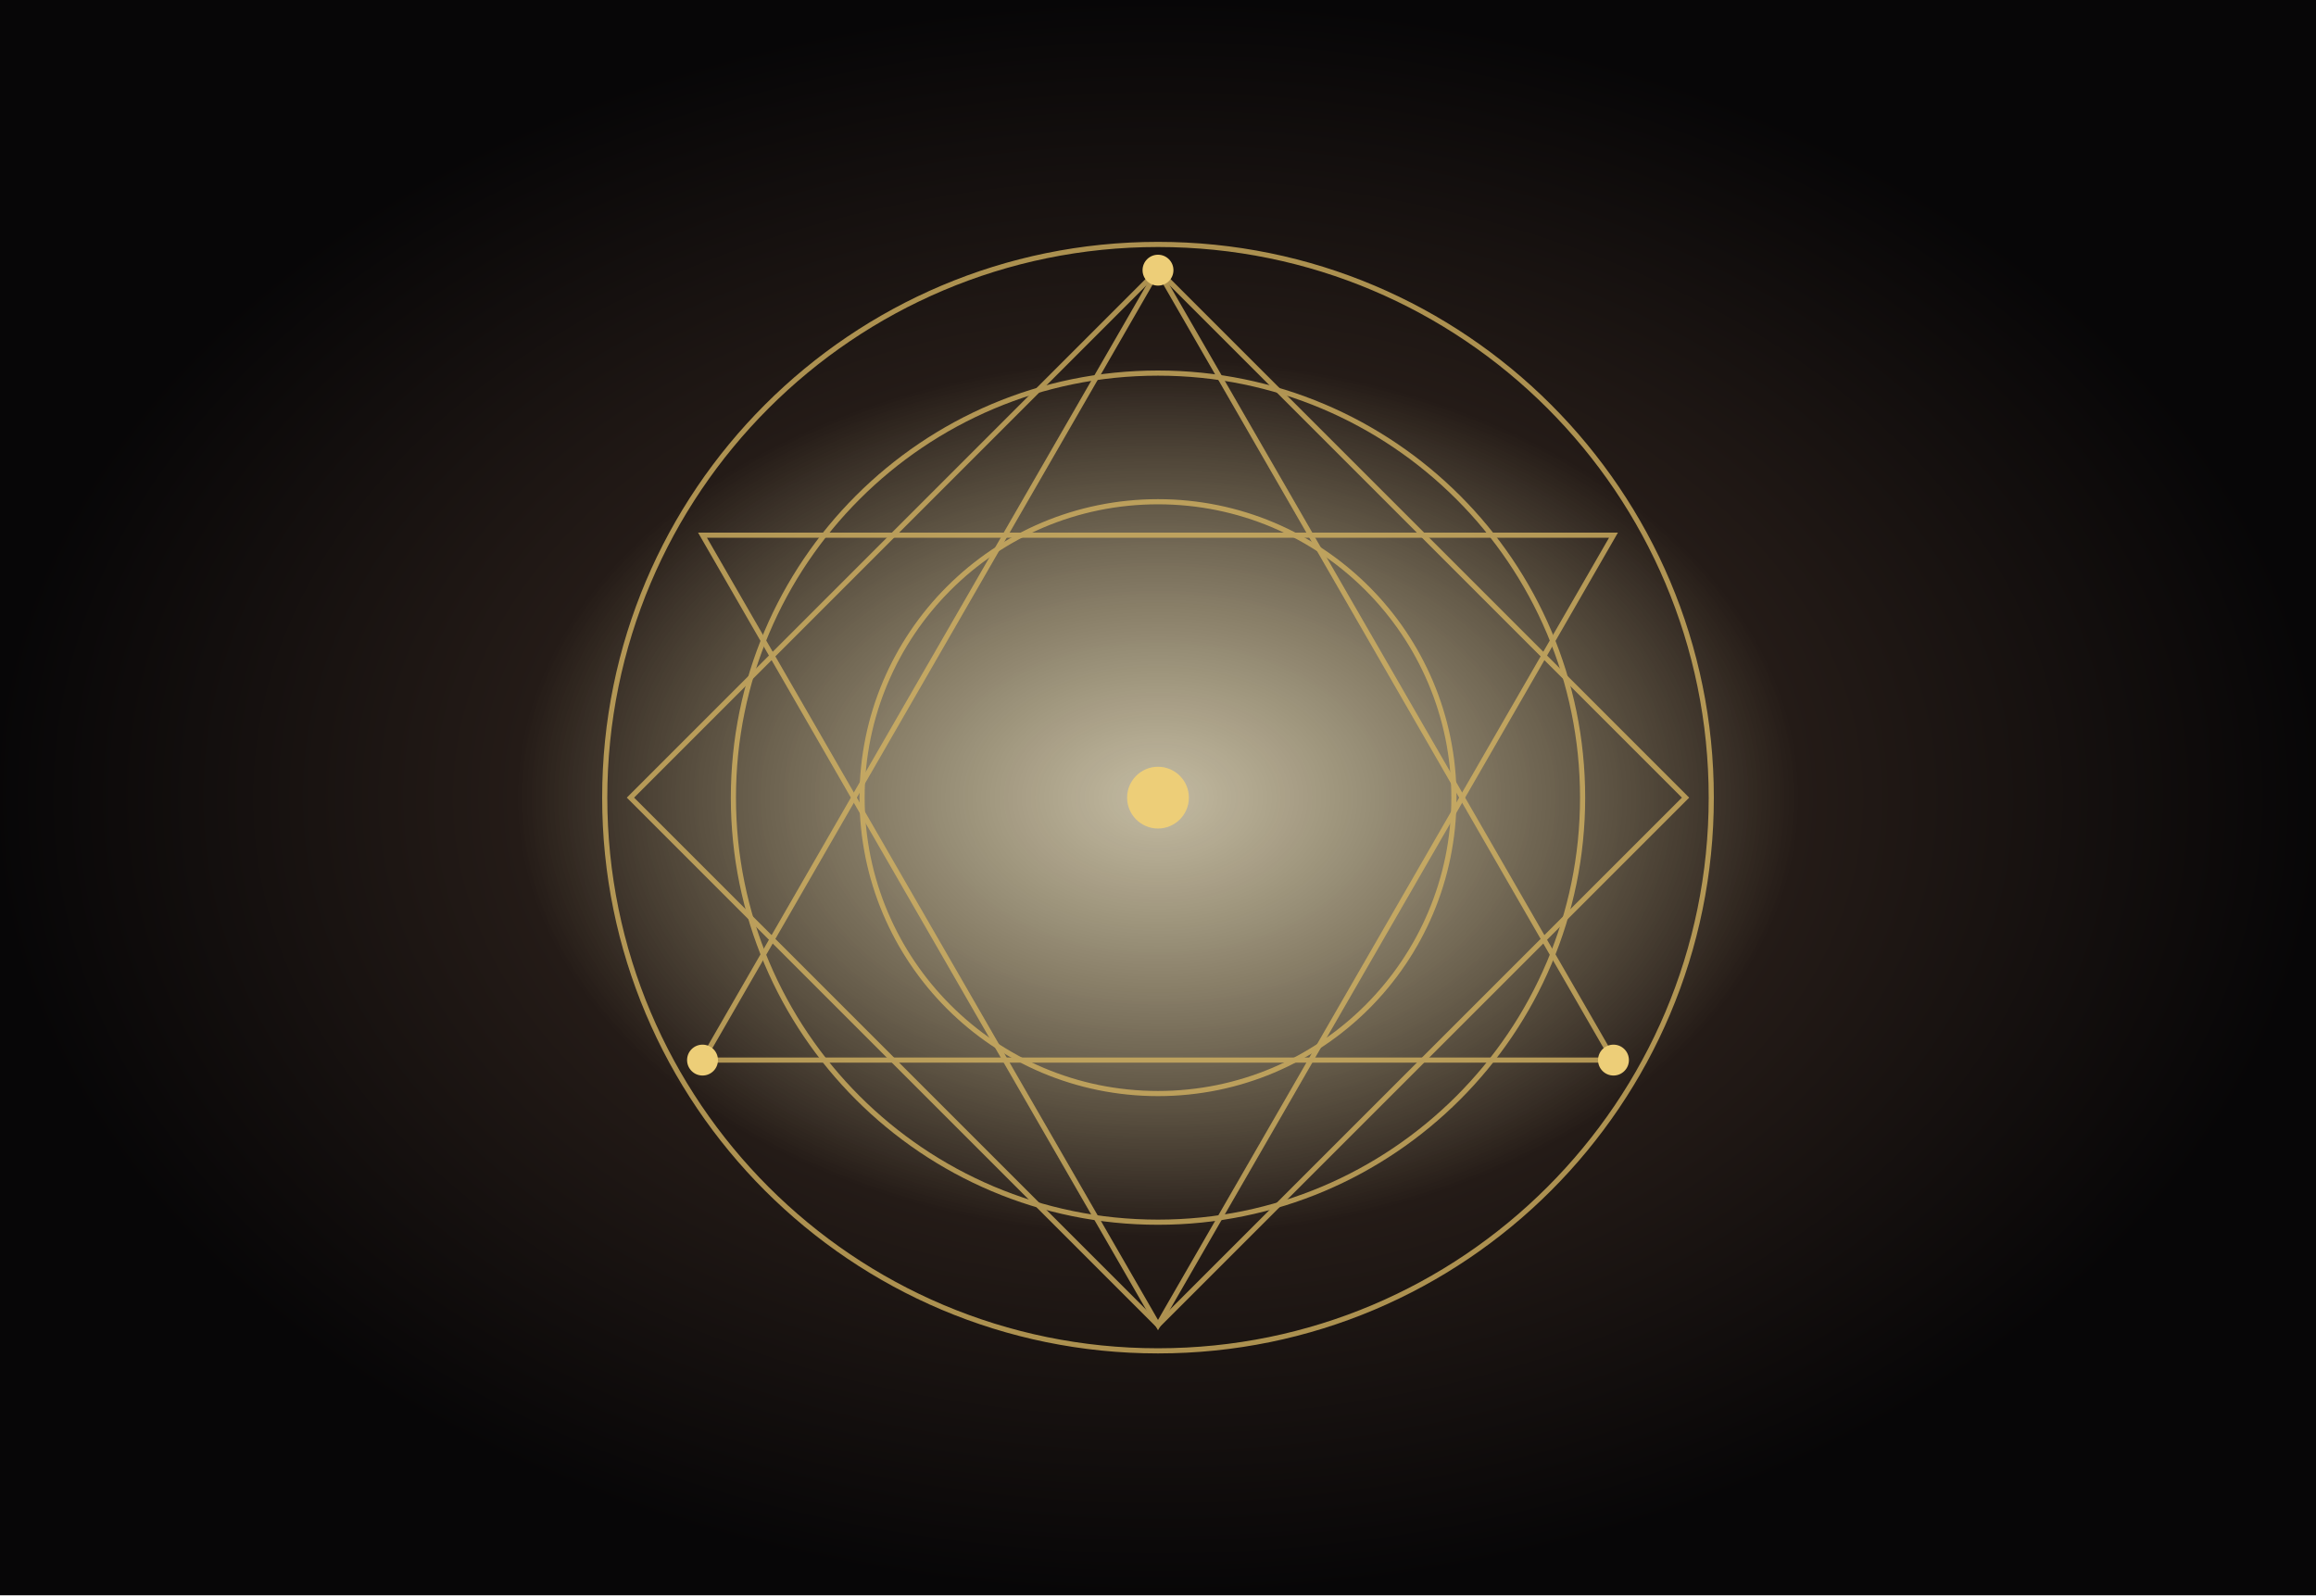
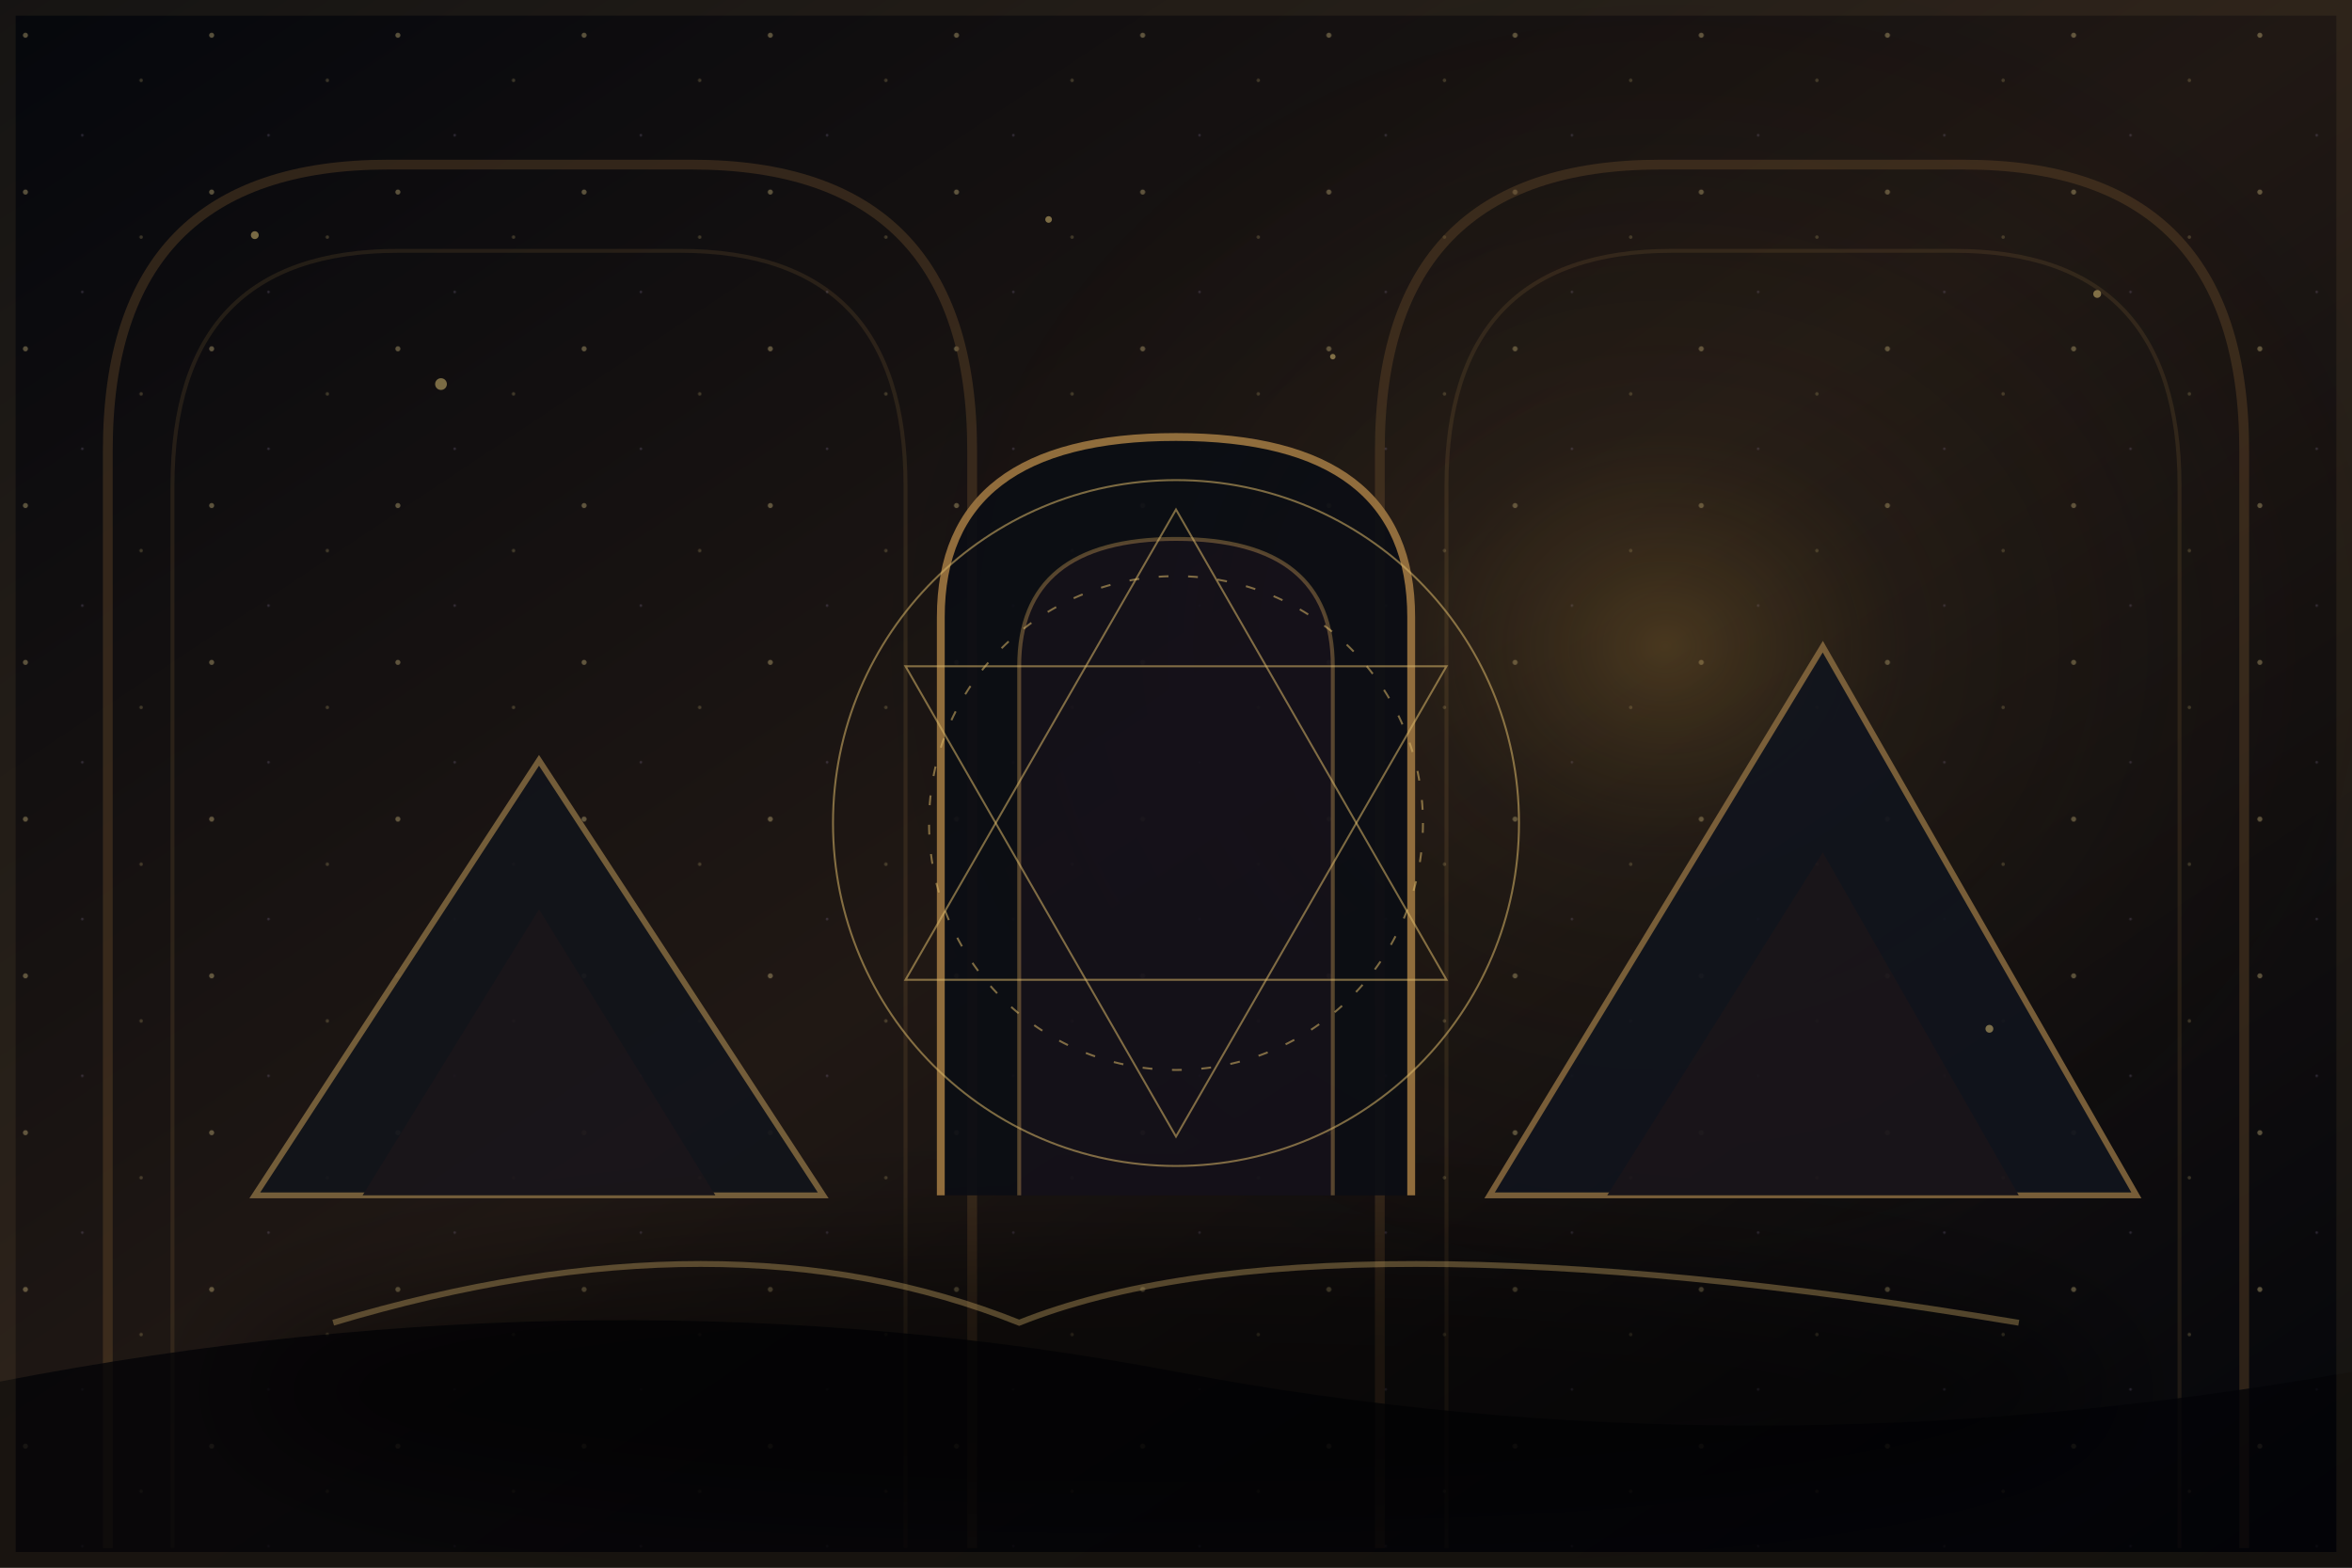
- <svg xmlns="http://www.w3.org/2000/svg" viewBox="0 0 900 620">
+ <svg xmlns="http://www.w3.org/2000/svg" viewBox="0 0 1200 800">
  <defs>
-     <radialGradient id="g">
-       <stop stop-color="#75622b" stop-opacity=".44" />
-       <stop offset=".55" stop-color="#241b17" />
-       <stop offset="1" stop-color="#070607" />
+     <linearGradient id="traditionsbg" x1="0" y1="0" x2="1" y2="1">
+       <stop stop-color="#05070c" />
+       <stop offset=".5" stop-color="#201814" />
+       <stop offset="1" stop-color="#03050a" />
+     </linearGradient>
+     <radialGradient id="traditionshalo">
+       <stop stop-color="#a17b36" stop-opacity=".72" />
+       <stop offset=".28" stop-color="#5c4925" stop-opacity=".28" />
+       <stop offset="1" stop-color="#000" stop-opacity="0" />
    </radialGradient>
+     <linearGradient id="traditionsgold" x1="0" y1="0" x2="1" y2="1">
+       <stop stop-color="#f4dfa1" />
+       <stop offset=".45" stop-color="#c79a4d" />
+       <stop offset="1" stop-color="#6d4920" />
+     </linearGradient>
+     <linearGradient id="traditionsglass" x1="0" y1="0" x2="0" y2="1">
+       <stop stop-color="#dce8ff" stop-opacity=".26" />
+       <stop offset=".5" stop-color="#a17b36" stop-opacity=".09" />
+       <stop offset="1" stop-color="#04070b" stop-opacity=".38" />
+     </linearGradient>
+     <filter id="traditionsglow" x="-80%" y="-80%" width="260%" height="260%">
+       <feGaussianBlur stdDeviation="10" result="b" />
+       <feMerge>
+         <feMergeNode in="b" />
+         <feMergeNode in="SourceGraphic" />
+       </feMerge>
+     </filter>
+     <filter id="traditionssoft" x="-40%" y="-40%" width="180%" height="180%">
+       <feGaussianBlur stdDeviation="28" />
+     </filter>
+     <pattern id="traditionsstars" width="95" height="80" patternUnits="userSpaceOnUse">
+       <circle cx="13" cy="18" r="1.3" fill="#f1d994" opacity=".48" />
+       <circle cx="72" cy="41" r=".9" fill="#d7c17d" opacity=".32" />
+       <circle cx="42" cy="69" r=".7" fill="#bca8dc" opacity=".24" />
+     </pattern>
  </defs>
-   <rect width="900" height="620" fill="url(#g)" />
-   <g fill="none" stroke="#d5b461" stroke-width="2" opacity=".78" transform="translate(450 310)">
-     <circle r="215" />
-     <circle r="165" />
-     <circle r="115" />
-     <path d="M0-205 177 102-177 102Z" />
-     <path d="M0 205 177-102-177-102Z" />
-     <path d="M-205 0 0-205 205 0 0 205Z" />
+   <rect width="1200" height="800" fill="url(#traditionsbg)" />
+   <rect width="1200" height="800" fill="url(#traditionsstars)" opacity=".7" />
+   <ellipse cx="850" cy="330" rx="440" ry="380" fill="url(#traditionshalo)" opacity=".46" />
+   <path d="M55 790V230Q55 84 198 84h155q143 0 143 146v560M704 790V230Q704 84 847 84h155q143 0 143 146v560" fill="none" stroke="#6b4d2b" stroke-opacity=".4" stroke-width="5" />
+   <path d="M88 790V248q0-120 115-120h144q115 0 115 120v542M738 790V248q0-120 115-120h144q115 0 115 120v542" fill="none" stroke="#d2a65b" stroke-opacity=".12" stroke-width="2" />
+   <path d="M0 705Q310 645 600 700T1200 700V800H0Z" fill="#020307" opacity=".78" />
+   <ellipse cx="600" cy="710" rx="480" ry="78" fill="#000" opacity=".48" filter="url(#traditionssoft)" />
+   <g opacity=".92">
+     <path d="M130 610 275 388 420 610Z" fill="#11131a" stroke="#7b633d" stroke-width="3" />
+     <path d="M185 610 275 464 365 610Z" fill="#19151a" />
+     <path d="M760 610 930 330 1090 610Z" fill="#10141c" stroke="#80643c" stroke-width="3" />
+     <path d="M820 610 930 435 1030 610Z" fill="#19151a" />
+     <path d="M480 610V315q0-92 120-92t120 92v295" fill="#0b0d13" stroke="#9a7440" stroke-width="4" />
+     <path d="M520 610V340q0-65 80-65t80 65v270" fill="#141019" stroke="#c59b57" stroke-opacity=".42" stroke-width="2" />
  </g>
-   <g fill="#edce78">
-     <circle cx="450" cy="310" r="12" />
-     <circle cx="450" cy="105" r="6" />
-     <circle cx="627" cy="412" r="6" />
-     <circle cx="273" cy="412" r="6" />
+   <g transform="translate(600 420)" fill="none" stroke="#d8b668" stroke-opacity=".55">
+     <circle r="175" />
+     <circle r="126" stroke-dasharray="5 10" />
+     <path d="M0-160 138 80-138 80Z" />
+     <path d="M0 160 138-80-138-80Z" />
  </g>
+   <path d="M170 675Q370 615 520 675Q670 615 1030 675" fill="none" stroke="#d6b36b" stroke-opacity=".36" stroke-width="3" />
+   <g fill="#e4c879" opacity=".5">
+     <circle cx="130" cy="120" r="2" />
+     <circle cx="225" cy="196" r="3" />
+     <circle cx="1070" cy="150" r="2" />
+     <circle cx="1015" cy="525" r="2" />
+     <circle cx="535" cy="112" r="1.7" />
+     <circle cx="680" cy="182" r="1.4" />
+   </g>
+   <path d="M0 0h1200v800H0Z" fill="none" stroke="#d7b065" stroke-opacity=".08" stroke-width="16" />
</svg>
